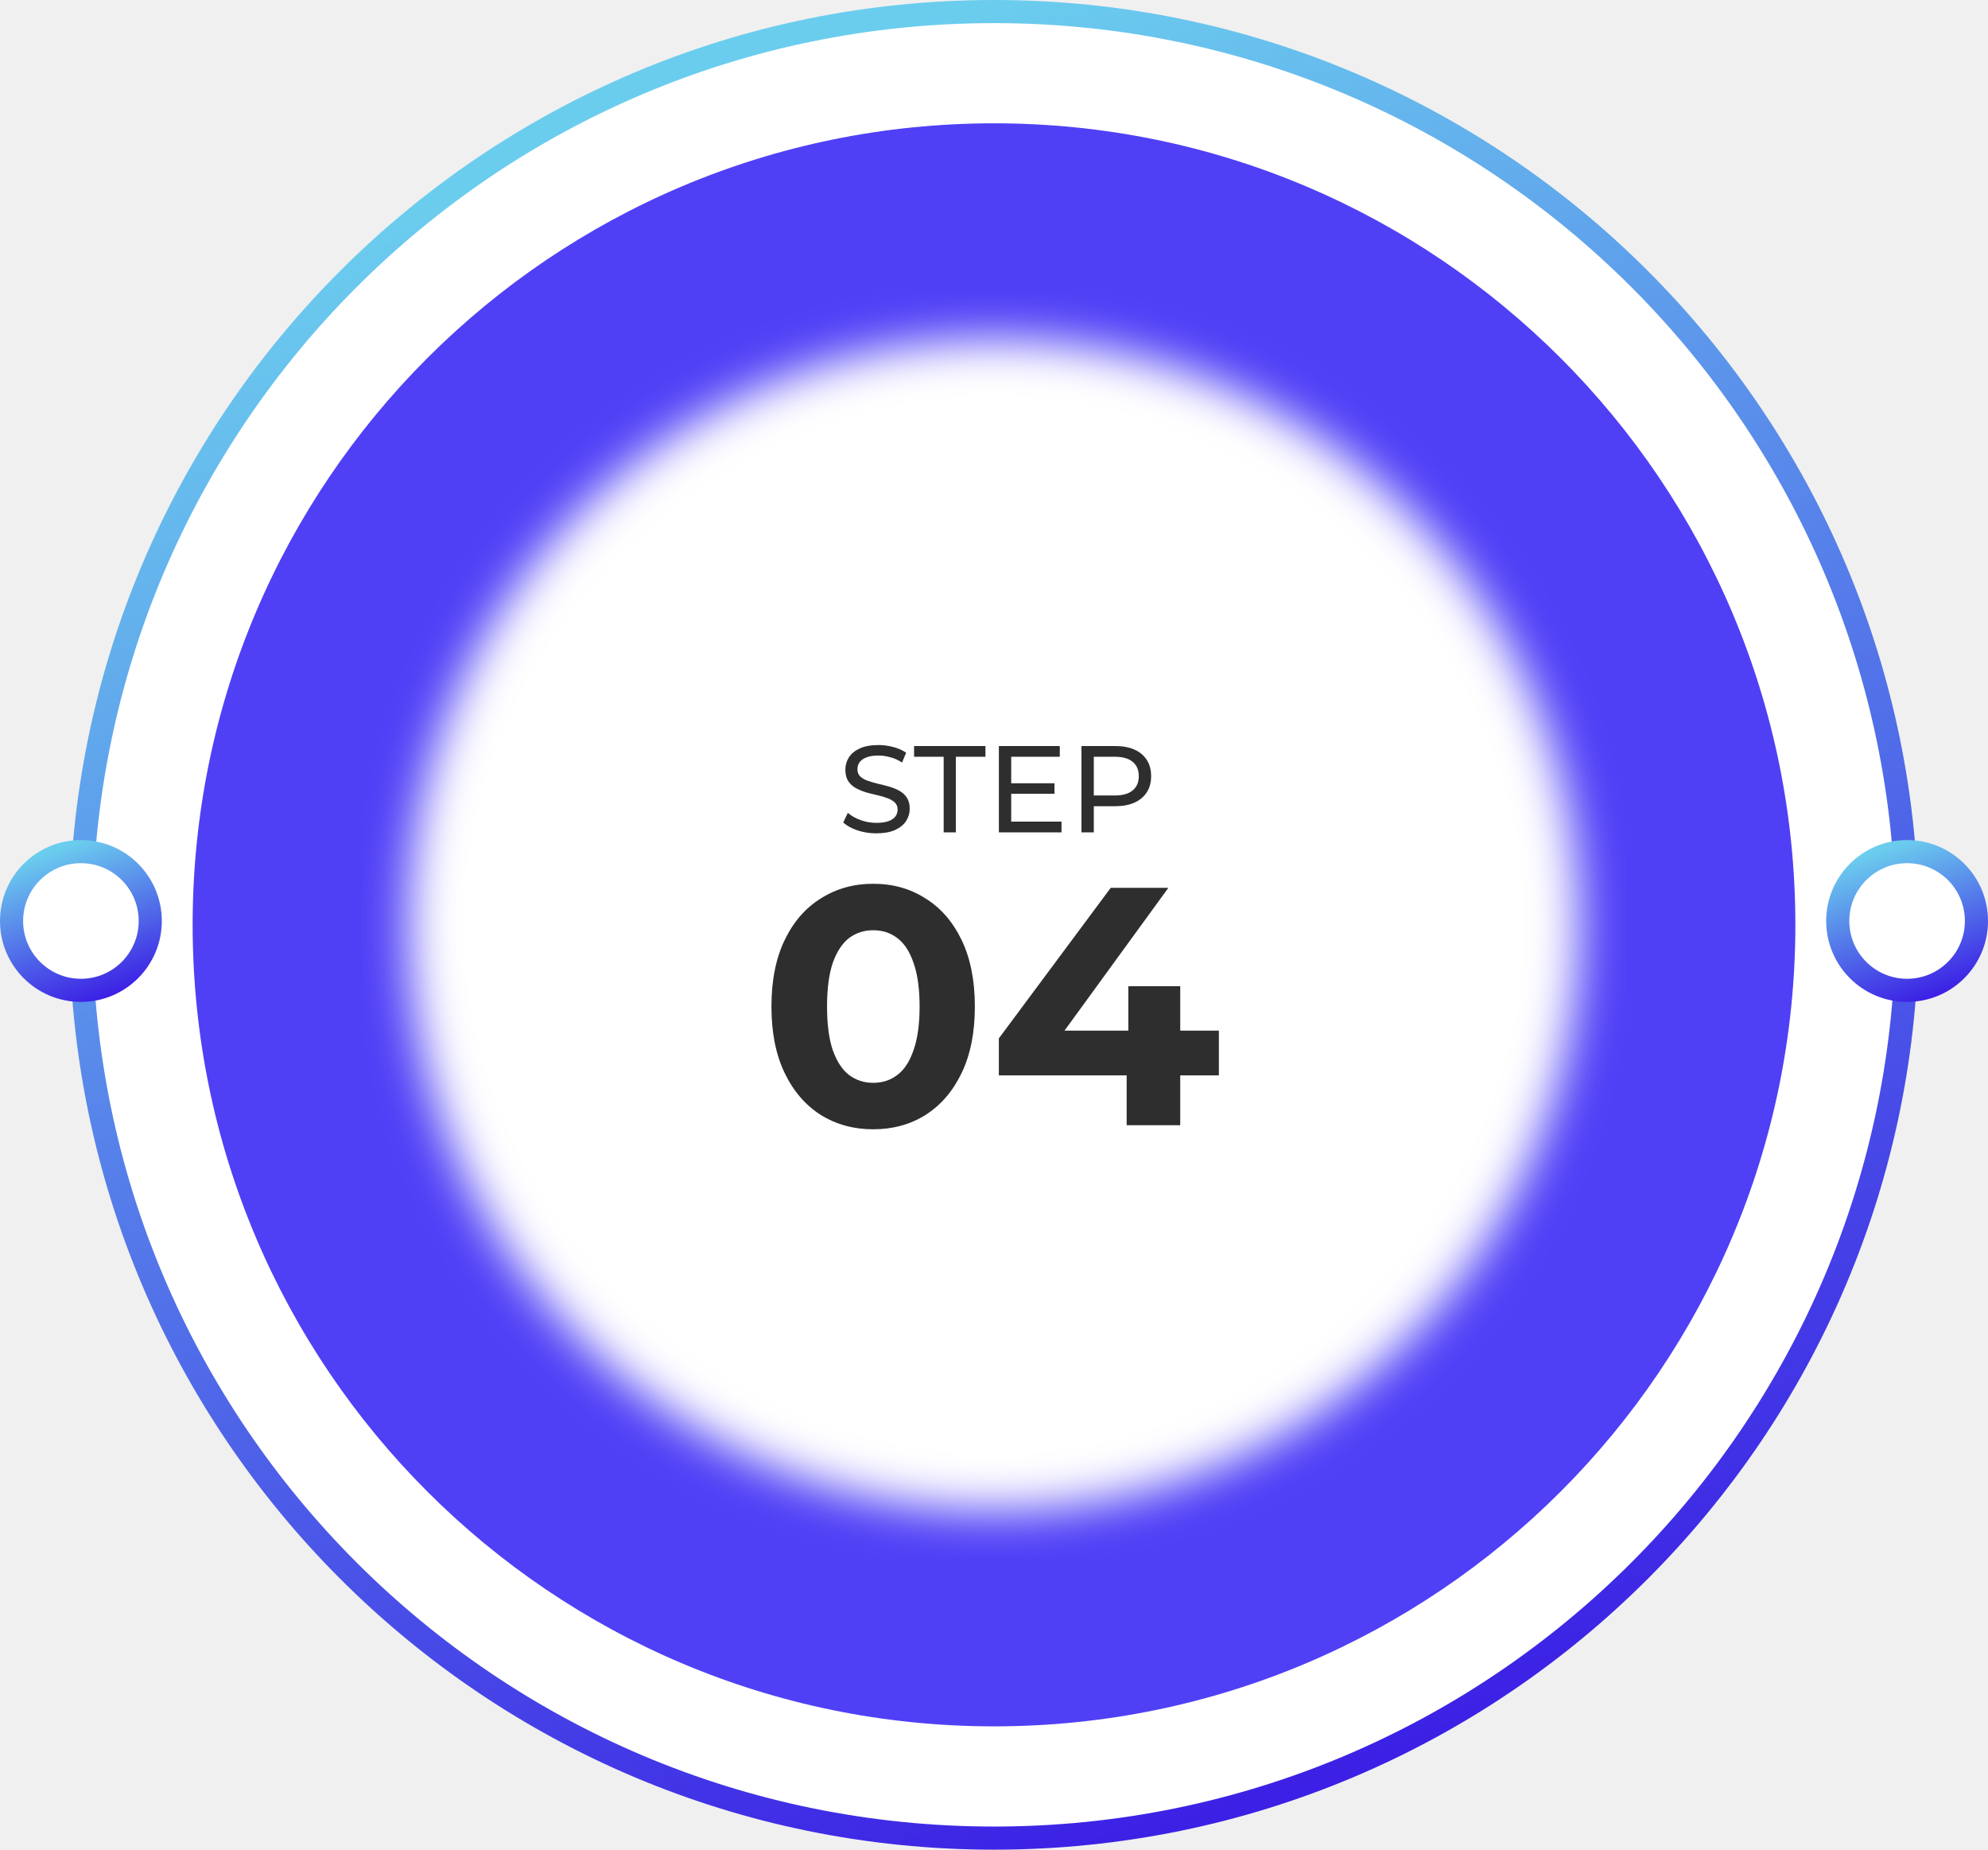
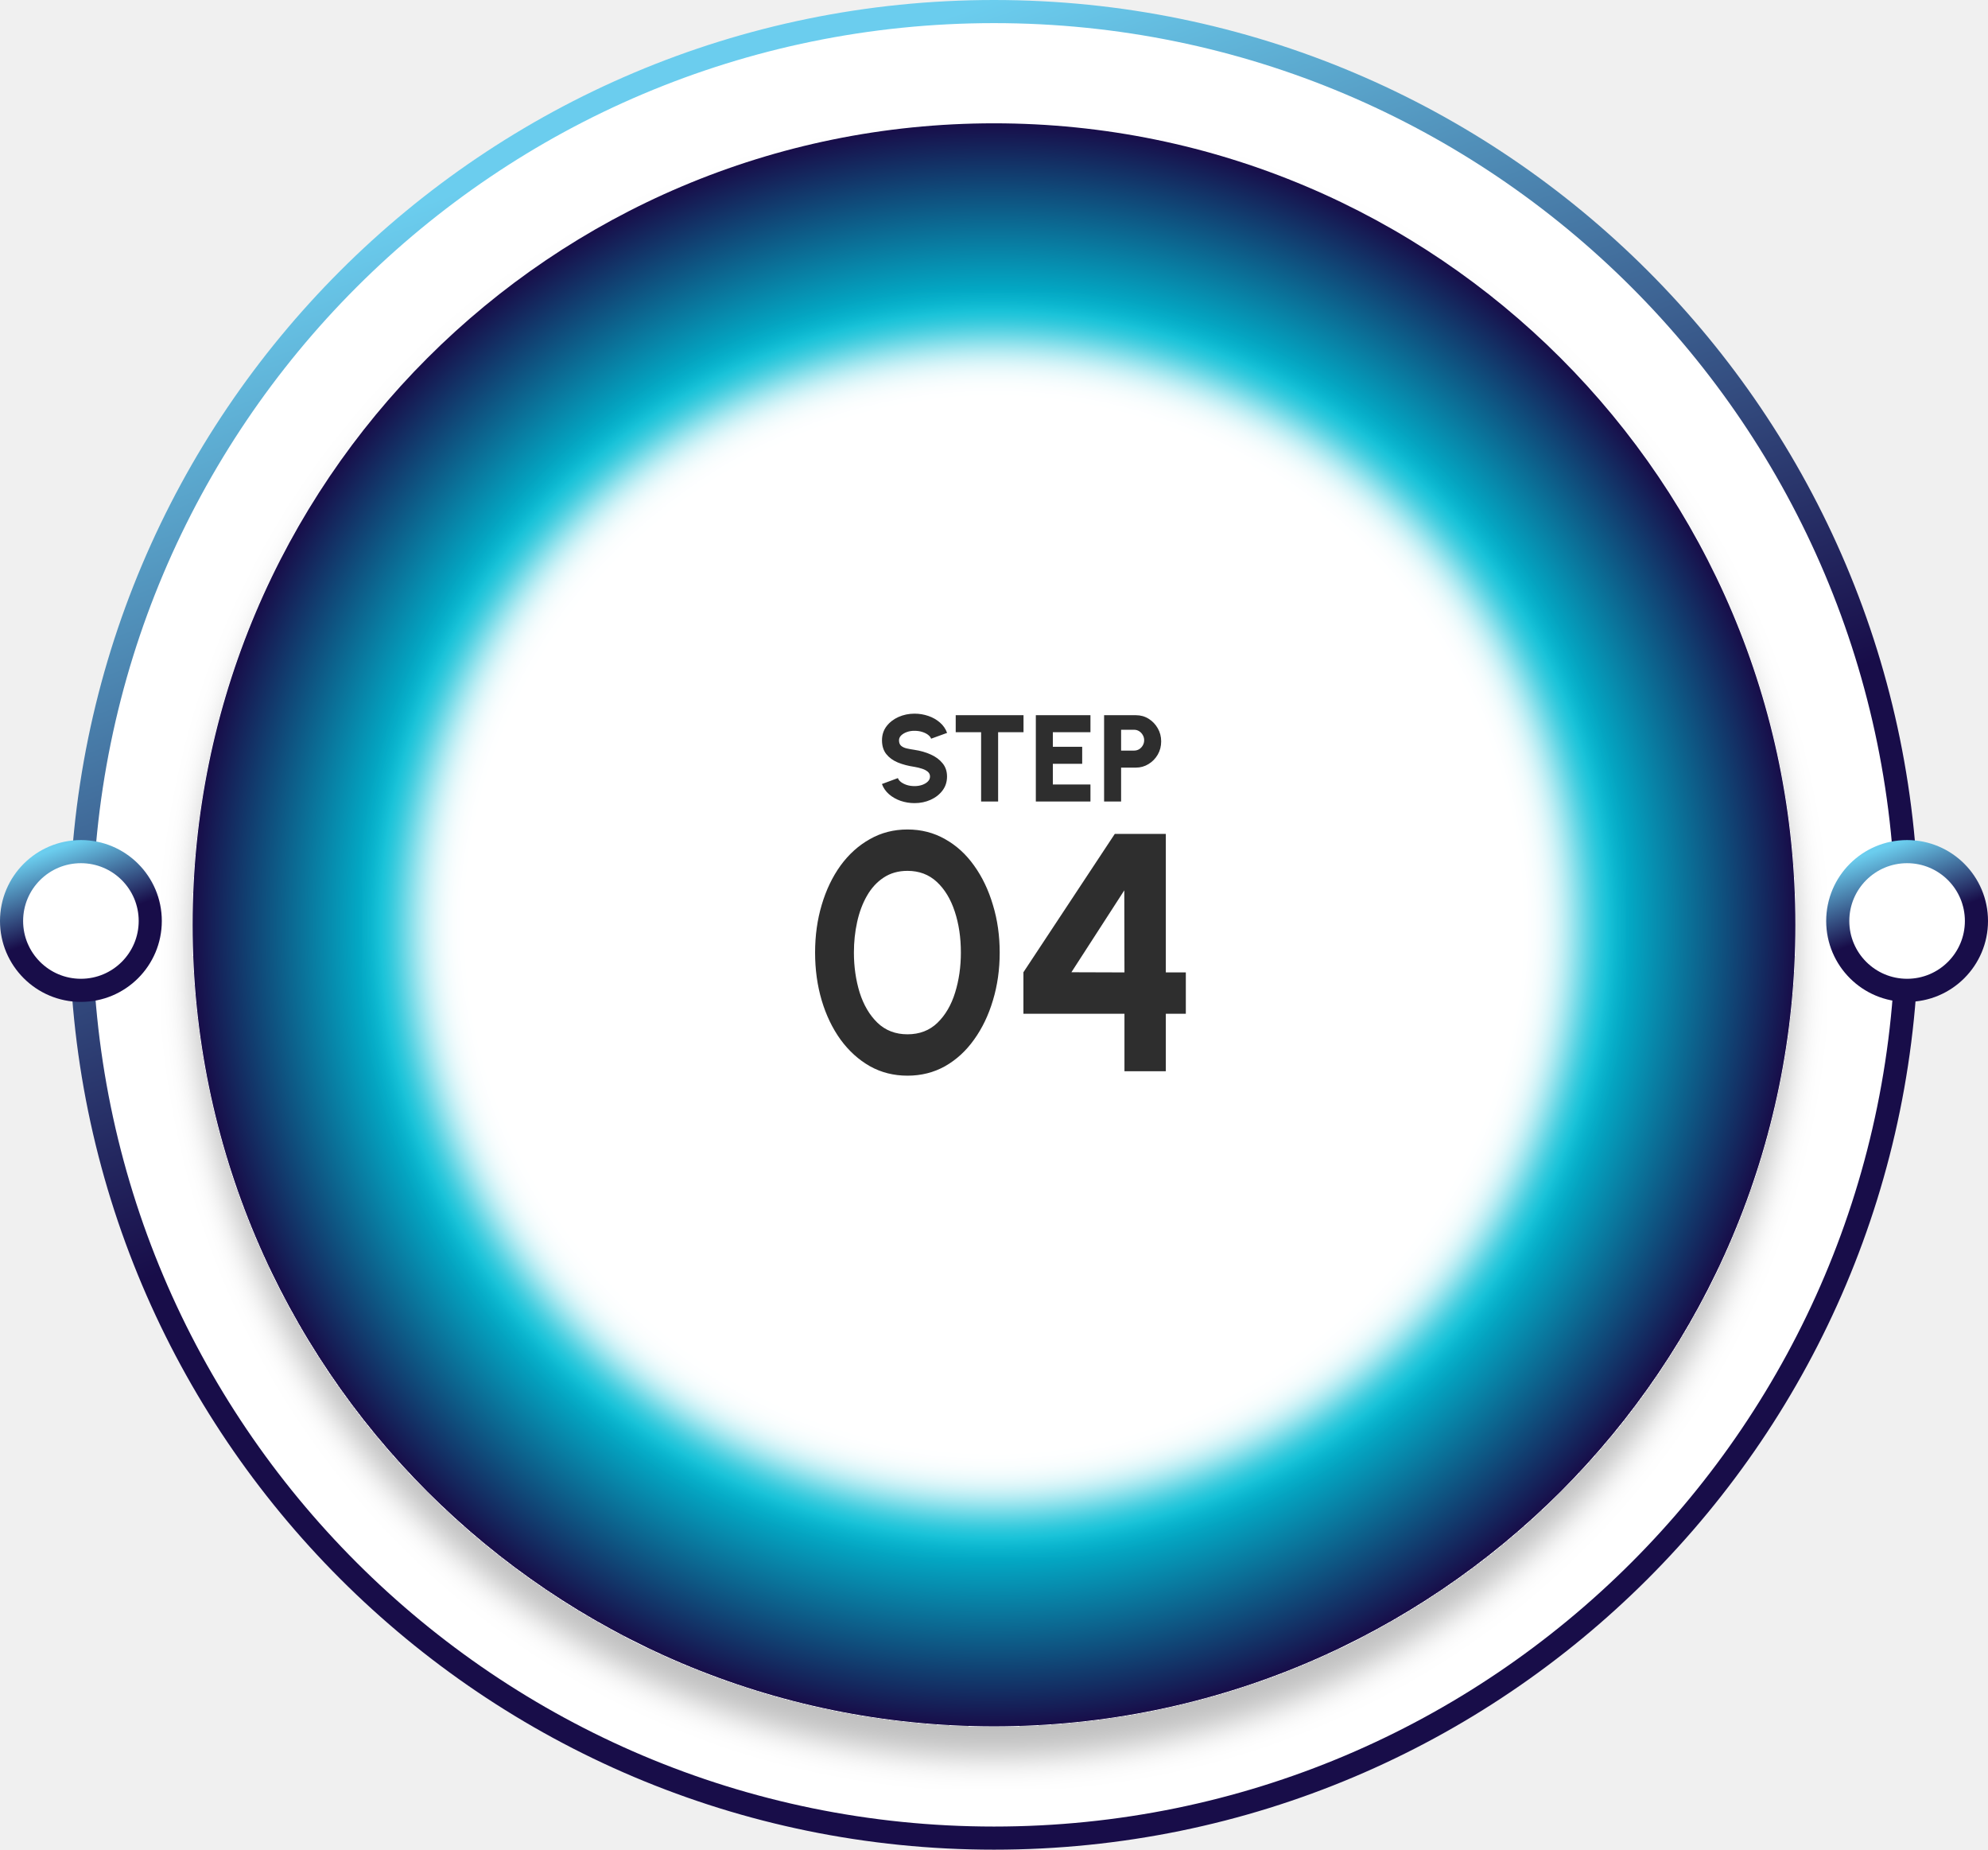
<svg xmlns="http://www.w3.org/2000/svg" width="258" height="240" viewBox="0 0 258 240" fill="none">
-   <circle cx="129" cy="120" r="118.5" fill="white" stroke="url(#paint0_linear_272_824)" stroke-width="3" />
-   <circle cx="129" cy="120" r="104" fill="#4F40F6" />
-   <g filter="url(#filter0_f_272_824)">
+   <circle cx="129" cy="120" r="118.5" fill="white" stroke="url(#paint0_linear_346_1035)" stroke-width="3" />
+   <g filter="url(#filter0_d_346_1035)">
+     <circle cx="129" cy="120" r="104" fill="url(#paint1_radial_346_1035)" />
+   </g>
+   <g filter="url(#filter1_f_346_1035)">
    <circle cx="129" cy="120" r="76" fill="white" />
  </g>
-   <circle cx="247.5" cy="119.5" r="9" fill="white" stroke="url(#paint1_linear_272_824)" stroke-width="3" />
-   <circle cx="10.5" cy="119.5" r="9" fill="white" stroke="url(#paint2_linear_272_824)" stroke-width="3" />
-   <path d="M113.316 146.528C110.794 146.528 108.535 145.912 106.54 144.68C104.546 143.419 102.976 141.6 101.832 139.224C100.688 136.848 100.116 133.973 100.116 130.6C100.116 127.227 100.688 124.352 101.832 121.976C102.976 119.6 104.546 117.796 106.54 116.564C108.535 115.303 110.794 114.672 113.316 114.672C115.868 114.672 118.127 115.303 120.092 116.564C122.087 117.796 123.656 119.6 124.8 121.976C125.944 124.352 126.516 127.227 126.516 130.6C126.516 133.973 125.944 136.848 124.8 139.224C123.656 141.6 122.087 143.419 120.092 144.68C118.127 145.912 115.868 146.528 113.316 146.528ZM113.316 140.5C114.519 140.5 115.56 140.163 116.44 139.488C117.35 138.813 118.054 137.743 118.552 136.276C119.08 134.809 119.344 132.917 119.344 130.6C119.344 128.283 119.08 126.391 118.552 124.924C118.054 123.457 117.35 122.387 116.44 121.712C115.56 121.037 114.519 120.7 113.316 120.7C112.143 120.7 111.102 121.037 110.192 121.712C109.312 122.387 108.608 123.457 108.08 124.924C107.582 126.391 107.332 128.283 107.332 130.6C107.332 132.917 107.582 134.809 108.08 136.276C108.608 137.743 109.312 138.813 110.192 139.488C111.102 140.163 112.143 140.5 113.316 140.5ZM129.628 139.532V134.736L144.148 115.2H151.628L137.416 134.736L133.94 133.724H158.184V139.532H129.628ZM146.216 146V139.532L146.436 133.724V127.96H153.168V146H146.216Z" fill="#2E2E2E" />
-   <path d="M113.725 108.128C112.872 108.128 112.056 108 111.277 107.744C110.499 107.477 109.885 107.136 109.437 106.72L110.029 105.472C110.456 105.845 111 106.155 111.661 106.4C112.323 106.645 113.011 106.768 113.725 106.768C114.376 106.768 114.904 106.693 115.309 106.544C115.715 106.395 116.013 106.192 116.205 105.936C116.397 105.669 116.493 105.371 116.493 105.04C116.493 104.656 116.365 104.347 116.109 104.112C115.864 103.877 115.539 103.691 115.133 103.552C114.739 103.403 114.301 103.275 113.821 103.168C113.341 103.061 112.856 102.939 112.365 102.8C111.885 102.651 111.443 102.464 111.037 102.24C110.643 102.016 110.323 101.717 110.077 101.344C109.832 100.96 109.709 100.469 109.709 99.872C109.709 99.296 109.859 98.768 110.157 98.288C110.467 97.797 110.936 97.408 111.565 97.12C112.205 96.821 113.016 96.672 113.997 96.672C114.648 96.672 115.293 96.757 115.933 96.928C116.573 97.099 117.128 97.344 117.597 97.664L117.069 98.944C116.589 98.624 116.083 98.395 115.549 98.256C115.016 98.107 114.499 98.032 113.997 98.032C113.368 98.032 112.851 98.112 112.445 98.272C112.04 98.432 111.741 98.645 111.549 98.912C111.368 99.179 111.277 99.477 111.277 99.808C111.277 100.203 111.4 100.517 111.645 100.752C111.901 100.987 112.227 101.173 112.621 101.312C113.027 101.451 113.469 101.579 113.949 101.696C114.429 101.803 114.909 101.925 115.389 102.064C115.88 102.203 116.323 102.384 116.717 102.608C117.123 102.832 117.448 103.131 117.693 103.504C117.939 103.877 118.061 104.357 118.061 104.944C118.061 105.509 117.907 106.037 117.597 106.528C117.288 107.008 116.808 107.397 116.157 107.696C115.517 107.984 114.707 108.128 113.725 108.128ZM122.467 108V98.192H118.627V96.8H127.891V98.192H124.051V108H122.467ZM131.089 101.632H136.849V102.992H131.089V101.632ZM131.233 106.608H137.761V108H129.633V96.8H137.537V98.192H131.233V106.608ZM140.352 108V96.8H144.72C145.701 96.8 146.539 96.955 147.232 97.264C147.925 97.573 148.459 98.021 148.832 98.608C149.205 99.195 149.392 99.893 149.392 100.704C149.392 101.515 149.205 102.213 148.832 102.8C148.459 103.376 147.925 103.824 147.232 104.144C146.539 104.453 145.701 104.608 144.72 104.608H141.232L141.952 103.856V108H140.352ZM141.952 104.016L141.232 103.216H144.672C145.696 103.216 146.469 102.997 146.992 102.56C147.525 102.123 147.792 101.504 147.792 100.704C147.792 99.904 147.525 99.285 146.992 98.848C146.469 98.411 145.696 98.192 144.672 98.192H141.232L141.952 97.392V104.016Z" fill="#2E2E2E" />
+   <circle cx="247.5" cy="119.5" r="9" fill="white" stroke="url(#paint2_linear_346_1035)" stroke-width="3" />
+   <circle cx="10.5" cy="119.5" r="9" fill="white" stroke="url(#paint3_linear_346_1035)" stroke-width="3" />
+   <path d="M117.771 139.572C115.982 139.572 114.354 139.161 112.887 138.34C111.42 137.504 110.152 136.353 109.081 134.886C108.025 133.419 107.211 131.725 106.639 129.804C106.067 127.868 105.781 125.8 105.781 123.6C105.781 121.4 106.067 119.339 106.639 117.418C107.211 115.482 108.025 113.781 109.081 112.314C110.152 110.847 111.42 109.703 112.887 108.882C114.354 108.046 115.982 107.628 117.771 107.628C119.56 107.628 121.188 108.046 122.655 108.882C124.122 109.703 125.376 110.847 126.417 112.314C127.473 113.781 128.287 115.482 128.859 117.418C129.446 119.339 129.739 121.4 129.739 123.6C129.739 125.8 129.446 127.868 128.859 129.804C128.287 131.725 127.473 133.419 126.417 134.886C125.376 136.353 124.122 137.504 122.655 138.34C121.188 139.161 119.56 139.572 117.771 139.572ZM117.771 134.204C119.34 134.204 120.638 133.705 121.665 132.708C122.692 131.711 123.454 130.405 123.953 128.792C124.452 127.179 124.701 125.448 124.701 123.6C124.701 121.649 124.437 119.875 123.909 118.276C123.381 116.663 122.604 115.379 121.577 114.426C120.55 113.473 119.282 112.996 117.771 112.996C116.583 112.996 115.549 113.289 114.669 113.876C113.804 114.448 113.085 115.233 112.513 116.23C111.941 117.227 111.516 118.364 111.237 119.64C110.958 120.901 110.819 122.221 110.819 123.6C110.819 125.433 111.068 127.164 111.567 128.792C112.08 130.405 112.85 131.711 113.877 132.708C114.918 133.705 116.216 134.204 117.771 134.204ZM145.931 139V131.542H132.819V126.152L144.677 108.2H151.299V126.174H153.895V131.542H151.299V139H145.931ZM139.045 126.152L145.931 126.174L145.909 115.526L139.045 126.152Z" fill="#2E2E2E" />
+   <path d="M118.688 104.208C118.059 104.208 117.456 104.109 116.88 103.912C116.31 103.715 115.808 103.429 115.376 103.056C114.95 102.683 114.643 102.24 114.456 101.728L116.528 100.96C116.592 101.141 116.726 101.312 116.928 101.472C117.131 101.627 117.384 101.755 117.688 101.856C117.992 101.952 118.326 102 118.688 102C119.035 102 119.36 101.949 119.664 101.848C119.974 101.741 120.222 101.595 120.408 101.408C120.6 101.221 120.696 101.003 120.696 100.752C120.696 100.501 120.598 100.293 120.4 100.128C120.203 99.963 119.95 99.832 119.64 99.736C119.331 99.635 119.014 99.557 118.688 99.504C117.883 99.387 117.16 99.197 116.52 98.936C115.886 98.669 115.384 98.304 115.016 97.84C114.648 97.371 114.464 96.776 114.464 96.056C114.464 95.363 114.659 94.757 115.048 94.24C115.443 93.723 115.96 93.32 116.6 93.032C117.246 92.744 117.942 92.6 118.688 92.6C119.307 92.6 119.904 92.699 120.48 92.896C121.056 93.093 121.558 93.379 121.984 93.752C122.416 94.125 122.726 94.573 122.912 95.096L120.84 95.848C120.776 95.667 120.643 95.499 120.44 95.344C120.238 95.189 119.984 95.064 119.68 94.968C119.376 94.872 119.046 94.824 118.688 94.824C118.347 94.819 118.022 94.869 117.712 94.976C117.408 95.083 117.158 95.229 116.96 95.416C116.768 95.603 116.672 95.816 116.672 96.056C116.672 96.371 116.763 96.608 116.944 96.768C117.131 96.928 117.376 97.043 117.68 97.112C117.984 97.181 118.32 97.243 118.688 97.296C119.446 97.408 120.144 97.608 120.784 97.896C121.424 98.179 121.936 98.557 122.32 99.032C122.71 99.501 122.904 100.075 122.904 100.752C122.904 101.445 122.71 102.051 122.32 102.568C121.931 103.085 121.416 103.488 120.776 103.776C120.136 104.064 119.44 104.208 118.688 104.208ZM132.831 92.8V95.008H129.535V104H127.327V95.008H124.031V92.8H132.831ZM134.429 104V92.8H141.517V95.008H136.637V96.896H140.445V99.104H136.637V101.792H141.517V104H134.429ZM143.288 104V92.8H147.416C148.029 92.8 148.581 92.955 149.072 93.264C149.568 93.573 149.963 93.987 150.256 94.504C150.549 95.016 150.696 95.581 150.696 96.2C150.696 96.829 150.547 97.403 150.248 97.92C149.949 98.432 149.549 98.84 149.048 99.144C148.552 99.448 148.008 99.6 147.416 99.6H145.496V104H143.288ZM145.496 97.392H147.168C147.413 97.392 147.635 97.333 147.832 97.216C148.029 97.093 148.187 96.931 148.304 96.728C148.427 96.52 148.488 96.291 148.488 96.04C148.488 95.795 148.427 95.571 148.304 95.368C148.187 95.16 148.029 94.995 147.832 94.872C147.635 94.749 147.413 94.688 147.168 94.688H145.496V97.392Z" fill="#2E2E2E" />
  <defs>
-     <filter id="filter0_f_272_824" x="47" y="38" width="164" height="164" filterUnits="userSpaceOnUse" color-interpolation-filters="sRGB">
+     <filter id="filter0_d_346_1035" x="21" y="16" width="216" height="216" filterUnits="userSpaceOnUse" color-interpolation-filters="sRGB">
+       <feFlood flood-opacity="0" result="BackgroundImageFix" />
+       <feColorMatrix in="SourceAlpha" type="matrix" values="0 0 0 0 0 0 0 0 0 0 0 0 0 0 0 0 0 0 127 0" result="hardAlpha" />
+       <feOffset dy="4" />
+       <feGaussianBlur stdDeviation="2" />
+       <feComposite in2="hardAlpha" operator="out" />
+       <feColorMatrix type="matrix" values="0 0 0 0 0 0 0 0 0 0 0 0 0 0 0 0 0 0 0.25 0" />
+       <feBlend mode="normal" in2="BackgroundImageFix" result="effect1_dropShadow_346_1035" />
+       <feBlend mode="normal" in="SourceGraphic" in2="effect1_dropShadow_346_1035" result="shape" />
+     </filter>
+     <filter id="filter1_f_346_1035" x="47" y="38" width="164" height="164" filterUnits="userSpaceOnUse" color-interpolation-filters="sRGB">
      <feFlood flood-opacity="0" result="BackgroundImageFix" />
      <feBlend mode="normal" in="SourceGraphic" in2="BackgroundImageFix" result="shape" />
-       <feGaussianBlur stdDeviation="3" result="effect1_foregroundBlur_272_824" />
+       <feGaussianBlur stdDeviation="3" result="effect1_foregroundBlur_346_1035" />
    </filter>
-     <linearGradient id="paint0_linear_272_824" x1="129" y1="0" x2="213.5" y2="236.5" gradientUnits="userSpaceOnUse">
+     <linearGradient id="paint0_linear_346_1035" x1="129" y1="0" x2="213.5" y2="236.5" gradientUnits="userSpaceOnUse">
      <stop stop-color="#6BCDEE" />
-       <stop offset="1" stop-color="#3812E4" />
+       <stop offset="0.475" stop-color="#180D49" />
+       <stop offset="0.735" stop-color="#180D49" />
    </linearGradient>
-     <linearGradient id="paint1_linear_272_824" x1="247.5" y1="109" x2="254.894" y2="129.694" gradientUnits="userSpaceOnUse">
+     <radialGradient id="paint1_radial_346_1035" cx="0" cy="0" r="1" gradientUnits="userSpaceOnUse" gradientTransform="translate(129 120) rotate(90) scale(104)">
+       <stop offset="0.765" stop-color="#00BCD4" />
+       <stop offset="1" stop-color="#180D49" />
+     </radialGradient>
+     <linearGradient id="paint2_linear_346_1035" x1="247.5" y1="109" x2="254.894" y2="129.694" gradientUnits="userSpaceOnUse">
      <stop stop-color="#6BCDEE" />
-       <stop offset="1" stop-color="#3812E4" />
+       <stop offset="0.475" stop-color="#180D49" />
+       <stop offset="0.735" stop-color="#180D49" />
    </linearGradient>
-     <linearGradient id="paint2_linear_272_824" x1="10.5" y1="109" x2="17.894" y2="129.694" gradientUnits="userSpaceOnUse">
+     <linearGradient id="paint3_linear_346_1035" x1="10.5" y1="109" x2="17.894" y2="129.694" gradientUnits="userSpaceOnUse">
      <stop stop-color="#6BCDEE" />
-       <stop offset="1" stop-color="#3812E4" />
+       <stop offset="0.475" stop-color="#180D49" />
+       <stop offset="0.735" stop-color="#180D49" />
    </linearGradient>
  </defs>
</svg>
